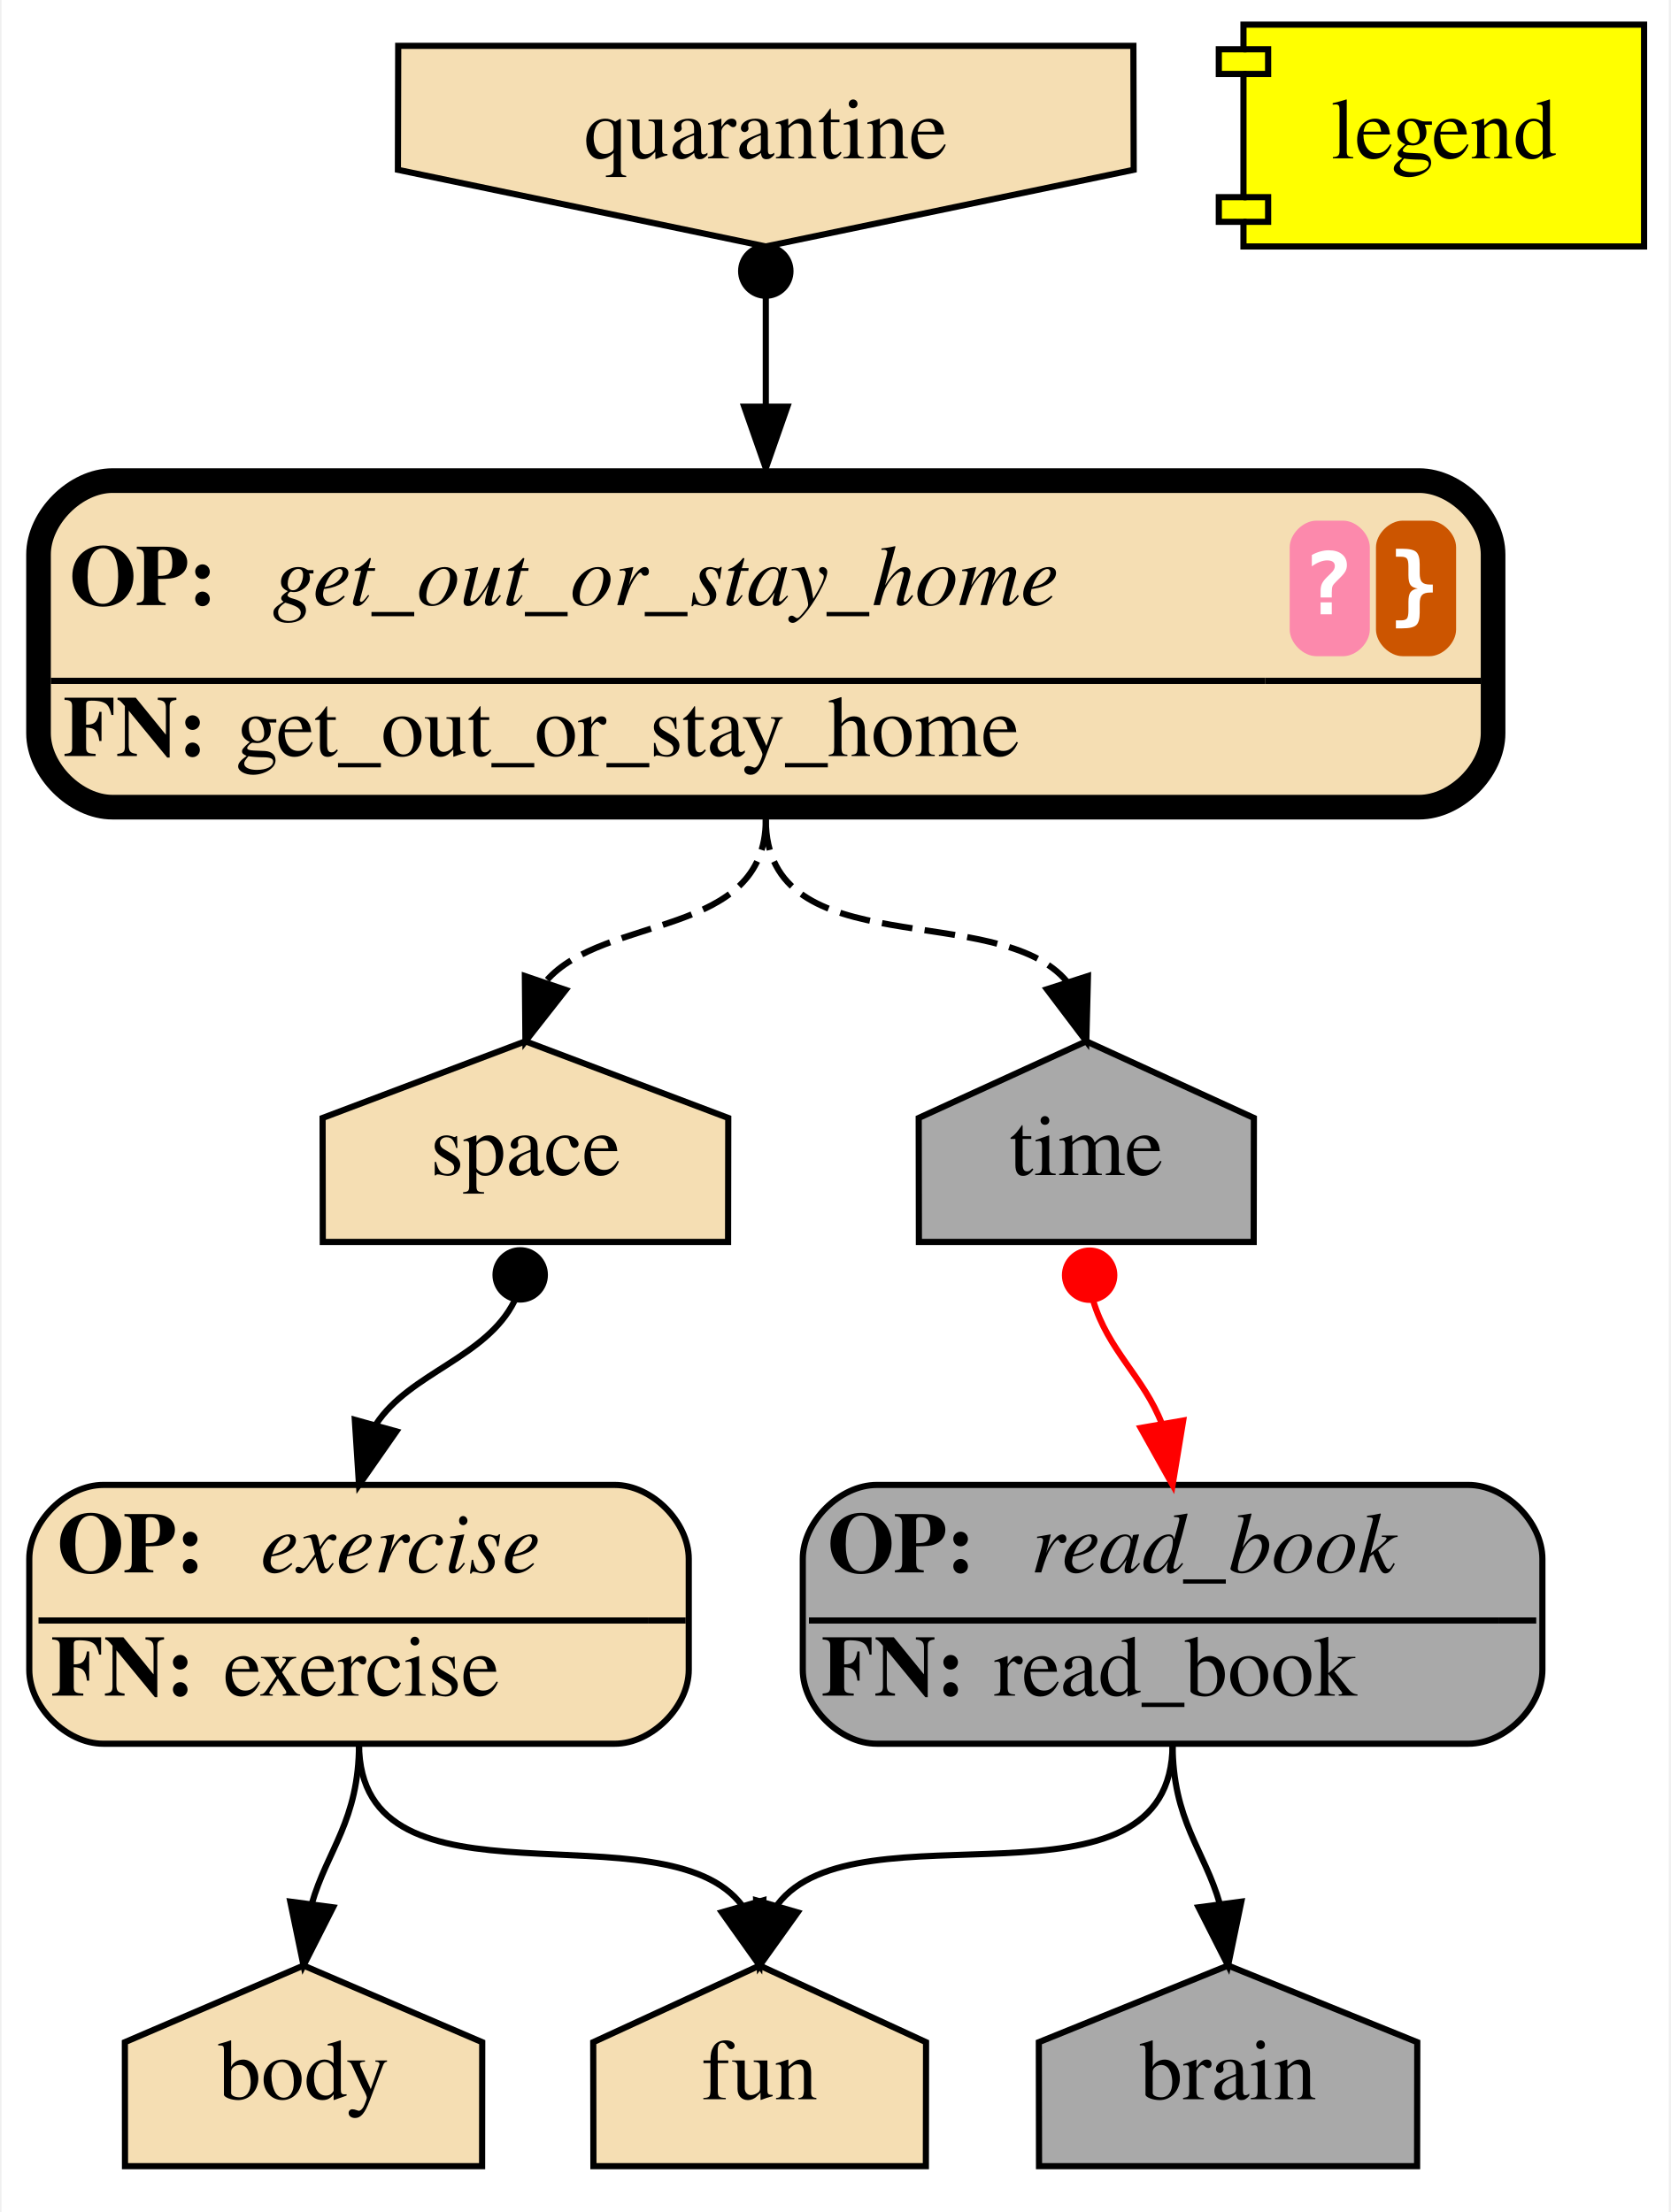
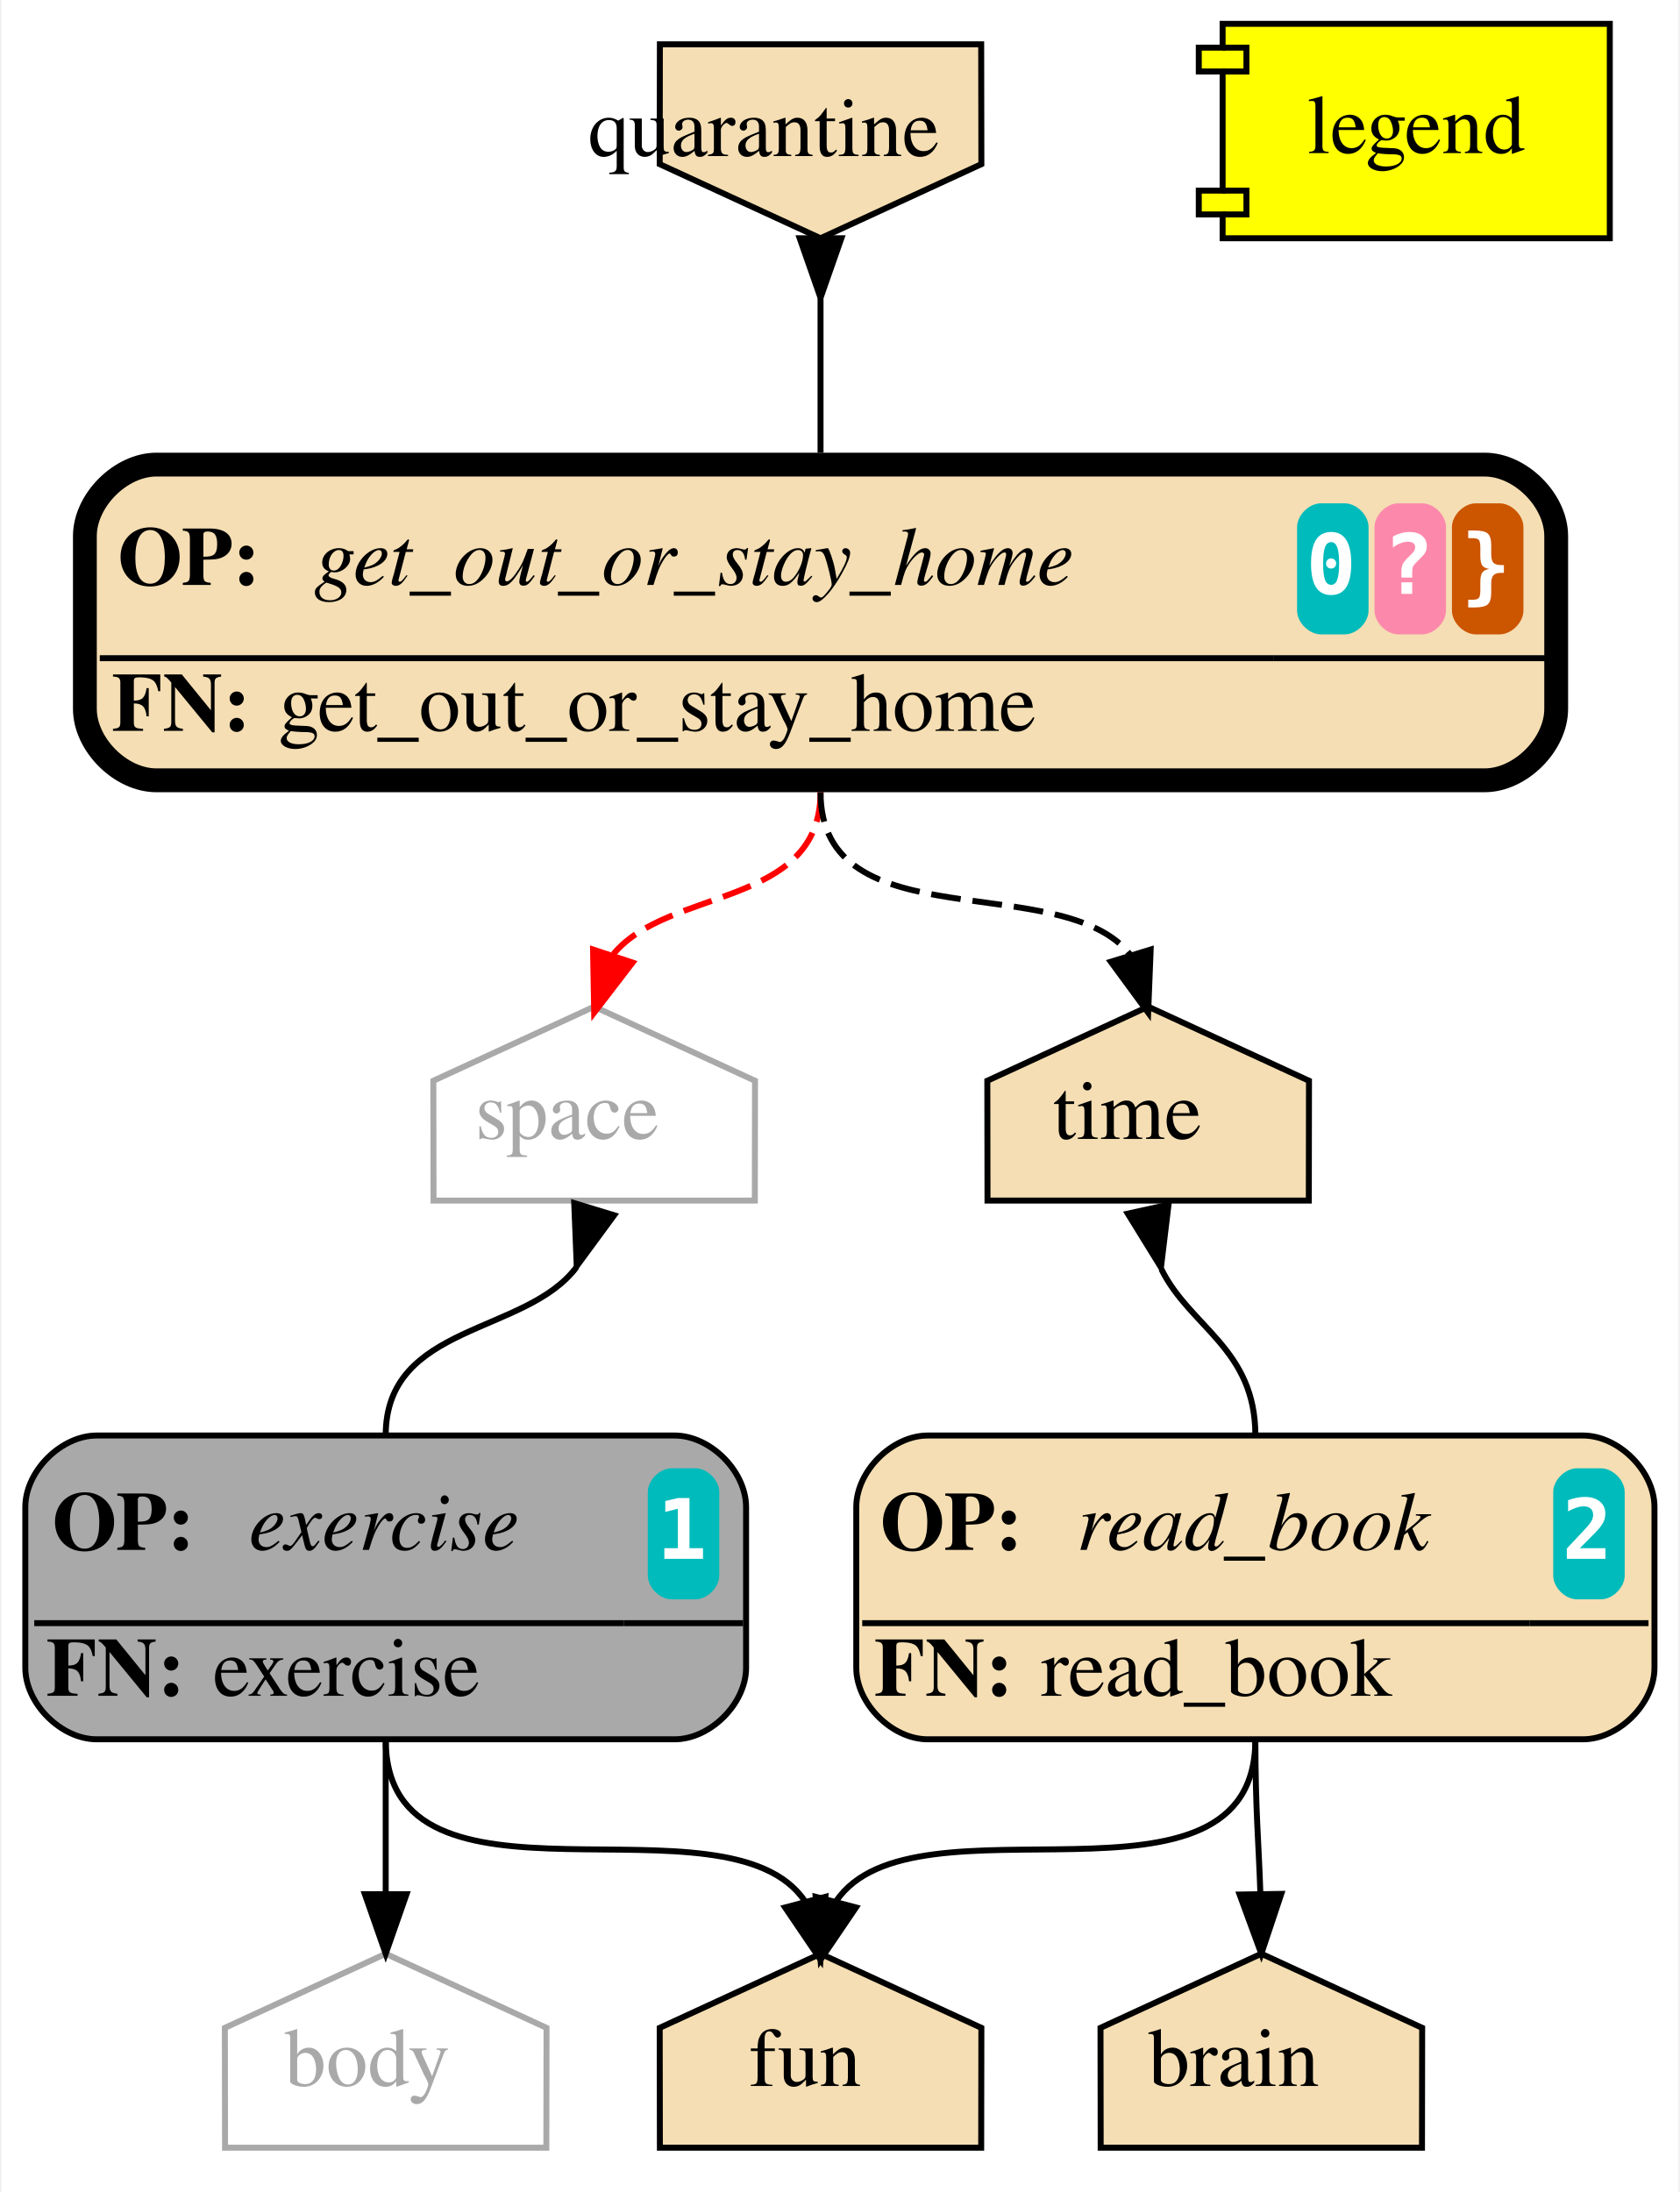
- <svg xmlns="http://www.w3.org/2000/svg" xmlns:xlink="http://www.w3.org/1999/xlink" width="271pt" height="359pt" viewBox="0.00 0.00 270.50 359.00">
-   <g id="graph0" class="graph" transform="scale(1 1) rotate(0) translate(4 355)">
-     <polygon fill="white" stroke="transparent" points="-4,4 -4,-355 266.5,-355 266.5,4 -4,4" />
+ <svg xmlns="http://www.w3.org/2000/svg" xmlns:xlink="http://www.w3.org/1999/xlink" width="282pt" height="368pt" viewBox="0.00 0.00 281.50 368.00">
+   <g id="graph0" class="graph" transform="scale(1 1) rotate(0) translate(4 364)">
+     <g id="a_graph0">
+       <a xlink:href="graphtik-pipelines--16.svg" target="_blank">
+         <polygon fill="white" stroke="transparent" points="-4,4 -4,-364 277.5,-364 277.5,4 -4,4" />
+       </a>
+     </g>
    <g id="node1" class="node">
      <g id="a_node1">
-         <a xlink:title="(bool) False">
-           <polygon fill="wheat" stroke="black" points="60.31,-327.44 120,-315 179.69,-327.44 179.64,-347.56 60.36,-347.56 60.31,-327.44" />
-           <text text-anchor="middle" x="120" y="-329.3" font-family="Times,serif" font-size="14.00">quarantine</text>
+         <a xlink:title="(input)&#10;(bool) True">
+           <polygon fill="wheat" stroke="black" points="106.5,-336.44 133.5,-324 160.5,-336.44 160.47,-356.56 106.53,-356.56 106.5,-336.44" />
+           <text text-anchor="start" x="94.5" y="-337.8" font-family="Times,serif" font-size="14.00">quarantine</text>
        </a>
      </g>
    </g>
    <g id="node2" class="node">
      <g id="a_node2">
        <a xlink:title="get_out_or_stay_home">
-           <path fill="wheat" stroke="transparent" d="M14,-224C14,-224 226,-224 226,-224 232,-224 238,-230 238,-236 238,-236 238,-265 238,-265 238,-271 232,-277 226,-277 226,-277 14,-277 14,-277 8,-277 2,-271 2,-265 2,-265 2,-236 2,-236 2,-230 8,-224 14,-224" />
+           <path fill="wheat" stroke="transparent" d="M22,-233C22,-233 245,-233 245,-233 251,-233 257,-239 257,-245 257,-245 257,-274 257,-274 257,-280 251,-286 245,-286 245,-286 22,-286 22,-286 16,-286 10,-280 10,-274 10,-274 10,-245 10,-245 10,-239 16,-233 22,-233" />
          <g id="a_node2_0">
-             <a xlink:title="FunctionalOperation?(name='get_out_or_stay_home', needs=['quarantine'], provides=['space', 'time'], fn{}='get_out_or_stay_home')" target="_top">
-               <polyline fill="none" stroke="black" points="4,-244.5 201,-244.5 " />
-               <text text-anchor="start" x="7" y="-256.8" font-family="Times,serif" font-weight="bold" font-size="14.00">OP:</text>
-               <text text-anchor="start" x="35" y="-256.8" font-family="Times,serif" font-size="14.00"> </text>
-               <text text-anchor="start" x="40" y="-256.8" font-family="Times,serif" font-style="italic" font-size="14.00">get_out_or_stay_home</text>
-             </a>
-           </g>
-           <polyline fill="none" stroke="black" points="201,-244.5 236,-244.5 " />
+             <a xlink:href="../reference.html#get_out_or_stay_home" xlink:title="FnOp?(name='get_out_or_stay_home', needs=['quarantine'], provides=['space', 'time'], fn{}='get_out_or_stay_home')" target="_top">
+               <polyline fill="none" stroke="black" points="12.5,-253.5 209.5,-253.5 " />
+               <text text-anchor="start" x="15.5" y="-265.8" font-family="Times,serif" font-weight="bold" font-size="14.00">OP:</text>
+               <text text-anchor="start" x="43.5" y="-265.8" font-family="Times,serif" font-size="14.00"> </text>
+               <text text-anchor="start" x="48.5" y="-265.8" font-family="Times,serif" font-style="italic" font-size="14.00">get_out_or_stay_home</text>
+             </a>
+           </g>
+           <polyline fill="none" stroke="black" points="209.5,-253.5 255.5,-253.5 " />
          <g id="a_node2_1">
+             <a xlink:title="step order" target="_blank">
+               <path fill="#00bbbb" stroke="transparent" d="M217.5,-257.5C217.5,-257.5 221.5,-257.5 221.5,-257.5 223.5,-257.5 225.5,-259.5 225.5,-261.5 225.5,-261.5 225.5,-275.5 225.5,-275.5 225.5,-277.5 223.5,-279.5 221.5,-279.5 221.5,-279.5 217.5,-279.5 217.5,-279.5 215.5,-279.5 213.5,-277.5 213.5,-275.5 213.5,-275.5 213.5,-261.5 213.5,-261.5 213.5,-259.5 215.5,-257.5 217.5,-257.5" />
+               <text text-anchor="start" x="215" y="-264.3" font-family="monospace" font-weight="bold" font-size="14.00" fill="white">0</text>
+             </a>
+           </g>
+           <g id="a_node2_2">
            <a xlink:href="https://graphtik.readthedocs.io/en/latest/arch.html#term-partial-outputs" xlink:title="rescheduled" target="_blank">
-               <path fill="#fc89ac" stroke="transparent" d="M209.33,-248.5C209.33,-248.5 213.67,-248.5 213.67,-248.5 215.83,-248.5 218,-250.67 218,-252.83 218,-252.83 218,-266.17 218,-266.17 218,-268.33 215.83,-270.5 213.67,-270.5 213.67,-270.5 209.33,-270.5 209.33,-270.5 207.17,-270.5 205,-268.33 205,-266.17 205,-266.17 205,-252.83 205,-252.83 205,-250.67 207.17,-248.5 209.33,-248.5" />
-               <text text-anchor="start" x="207" y="-255.3" font-family="monospace" font-weight="bold" font-size="14.00" fill="white">?</text>
-             </a>
-           </g>
-           <g id="a_node2_2">
-             <a xlink:href="https://graphtik.readthedocs.io/en/latest/arch.html#term-returns-dict" xlink:title="returns_dict" target="_blank">
-               <path fill="#cc5500" stroke="transparent" d="M223.33,-248.5C223.33,-248.5 227.67,-248.5 227.67,-248.5 229.83,-248.5 232,-250.67 232,-252.83 232,-252.83 232,-266.17 232,-266.17 232,-268.33 229.83,-270.5 227.67,-270.5 227.67,-270.5 223.33,-270.5 223.33,-270.5 221.17,-270.5 219,-268.33 219,-266.17 219,-266.17 219,-252.83 219,-252.83 219,-250.67 221.17,-248.5 223.33,-248.5" />
-               <text text-anchor="start" x="221" y="-255.3" font-family="monospace" font-weight="bold" font-size="14.00" fill="white">}</text>
+               <path fill="#fc89ac" stroke="transparent" d="M230.5,-257.5C230.5,-257.5 234.5,-257.5 234.5,-257.5 236.5,-257.5 238.5,-259.5 238.5,-261.5 238.5,-261.5 238.5,-275.5 238.5,-275.5 238.5,-277.5 236.5,-279.5 234.5,-279.5 234.5,-279.5 230.5,-279.5 230.5,-279.5 228.5,-279.5 226.5,-277.5 226.5,-275.5 226.5,-275.5 226.5,-261.5 226.5,-261.5 226.5,-259.5 228.5,-257.5 230.5,-257.5" />
+               <text text-anchor="start" x="228" y="-264.3" font-family="monospace" font-weight="bold" font-size="14.00" fill="white">?</text>
            </a>
          </g>
          <g id="a_node2_3">
-             <a xlink:href="../reference.html#get_out_or_stay_home" xlink:title="sol = pipeline(quarantine=False).plot('t.svg')" target="_top">
-               <text text-anchor="start" x="6" y="-232.3" font-family="Times,serif" font-weight="bold" font-size="14.00">FN:</text>
-               <text text-anchor="start" x="34" y="-232.3" font-family="Times,serif" font-size="14.00"> get_out_or_stay_home</text>
-             </a>
-           </g>
-           <path fill="none" stroke="black" stroke-width="4" d="M14,-224C14,-224 226,-224 226,-224 232,-224 238,-230 238,-236 238,-236 238,-265 238,-265 238,-271 232,-277 226,-277 226,-277 14,-277 14,-277 8,-277 2,-271 2,-265 2,-265 2,-236 2,-236 2,-230 8,-224 14,-224" />
+             <a xlink:href="https://graphtik.readthedocs.io/en/latest/arch.html#term-returns-dictionary" xlink:title="returns_dict" target="_blank">
+               <path fill="#cc5500" stroke="transparent" d="M243.5,-257.5C243.5,-257.5 247.5,-257.5 247.5,-257.5 249.5,-257.5 251.5,-259.5 251.5,-261.5 251.5,-261.5 251.5,-275.5 251.5,-275.5 251.5,-277.5 249.5,-279.5 247.5,-279.5 247.5,-279.5 243.5,-279.5 243.5,-279.5 241.5,-279.5 239.5,-277.5 239.5,-275.5 239.5,-275.5 239.5,-261.5 239.5,-261.5 239.5,-259.5 241.5,-257.5 243.5,-257.5" />
+               <text text-anchor="start" x="241" y="-264.3" font-family="monospace" font-weight="bold" font-size="14.00" fill="white">}</text>
+             </a>
+           </g>
+           <g id="a_node2_4">
+             <a xlink:href="../reference.html#get_out_or_stay_home" xlink:title="get_out_or_stay_home" target="_top">
+               <text text-anchor="start" x="14.5" y="-241.3" font-family="Times,serif" font-weight="bold" font-size="14.00">FN:</text>
+               <text text-anchor="start" x="42.5" y="-241.3" font-family="Times,serif" font-size="14.00"> get_out_or_stay_home</text>
+             </a>
+           </g>
+           <path fill="none" stroke="black" stroke-width="4" d="M22,-233C22,-233 245,-233 245,-233 251,-233 257,-239 257,-245 257,-245 257,-274 257,-274 257,-280 251,-286 245,-286 245,-286 22,-286 22,-286 16,-286 10,-280 10,-274 10,-274 10,-245 10,-245 10,-239 16,-233 22,-233" />
        </a>
      </g>
    </g>
    <g id="edge1" class="edge">
-       <path fill="none" stroke="black" d="M120,-306.82C120,-300.05 120,-295.53 120,-289.18" />
-       <ellipse fill="black" stroke="black" cx="120" cy="-311" rx="4" ry="4" />
-       <polygon fill="black" stroke="black" points="123.5,-289 120,-279 116.5,-289 123.5,-289" />
+       <path fill="none" stroke="black" d="M133.5,-313.88C133.5,-305.25 133.5,-300 133.5,-288" />
+       <polygon fill="black" stroke="black" points="130,-324 133.5,-314 137,-324 130,-324" />
    </g>
    <g id="node3" class="node">
      <g id="a_node3">
-         <a xlink:title="(str) around the block">
-           <polygon fill="wheat" stroke="black" points="113.91,-173.56 81,-186 48.09,-173.56 48.12,-153.44 113.88,-153.44 113.91,-173.56" />
-           <text text-anchor="middle" x="81" y="-164.3" font-family="Times,serif" font-size="14.00">space</text>
+         <a xlink:title="(output)&#10;(missing-optional or canceled)">
+           <polygon fill="none" stroke="#a9a9a9" points="122.5,-182.56 95.5,-195 68.5,-182.56 68.53,-162.44 122.47,-162.44 122.5,-182.56" />
+           <text text-anchor="start" x="75.5" y="-172.8" font-family="Times,serif" font-size="14.00" fill="#a9a9a9">space</text>
        </a>
      </g>
    </g>
    <g id="edge2" class="edge">
-       <path fill="none" stroke="black" stroke-dasharray="5,2" d="M120,-222C120,-202.65 93.76,-206.69 84.33,-195.75" />
-       <polygon fill="black" stroke="black" points="87.54,-194.34 81,-186 80.91,-196.59 87.54,-194.34" />
+       <path fill="none" stroke="Red" stroke-dasharray="5,2" d="M133.5,-231C133.5,-211.66 107.93,-215.02 98.74,-203.83" />
+       <polygon fill="Red" stroke="Red" points="101.95,-202.4 95.5,-194 95.31,-204.59 101.95,-202.4" />
    </g>
    <g id="node4" class="node">
      <g id="a_node4">
-         <a xlink:title="(canceled)">
-           <polygon fill="#a9a9a9" stroke="black" points="199.19,-173.56 172,-186 144.81,-173.56 144.84,-153.44 199.16,-153.44 199.19,-173.56" />
-           <text text-anchor="middle" x="172" y="-164.3" font-family="Times,serif" font-size="14.00">time</text>
+         <a xlink:title="(output)&#10;(str) 1h">
+           <polygon fill="wheat" stroke="black" points="215.5,-182.56 188.5,-195 161.5,-182.56 161.53,-162.44 215.47,-162.44 215.5,-182.56" />
+           <text text-anchor="start" x="172.5" y="-172.8" font-family="Times,serif" font-size="14.00">time</text>
        </a>
      </g>
    </g>
    <g id="edge3" class="edge">
-       <path fill="none" stroke="black" stroke-dasharray="5,2" d="M120,-222C120,-198.06 157.71,-209.17 168.9,-195.64" />
-       <polygon fill="black" stroke="black" points="172.27,-196.59 172,-186 165.61,-194.45 172.27,-196.59" />
+       <path fill="none" stroke="black" stroke-dasharray="5,2" d="M133.5,-231C133.5,-205.68 174.12,-218.31 185.54,-203.67" />
+       <polygon fill="black" stroke="black" points="188.92,-204.59 188.5,-194 182.23,-202.54 188.92,-204.59" />
    </g>
    <g id="node5" class="node">
      <g id="a_node5">
        <a xlink:title="exercise">
-           <path fill="wheat" stroke="transparent" d="M12.5,-72C12.5,-72 95.5,-72 95.5,-72 101.5,-72 107.5,-78 107.5,-84 107.5,-84 107.5,-102 107.5,-102 107.5,-108 101.5,-114 95.5,-114 95.5,-114 12.5,-114 12.5,-114 6.5,-114 0.5,-108 0.5,-102 0.5,-102 0.5,-84 0.5,-84 0.5,-78 6.5,-72 12.5,-72" />
-           <g id="a_node5_4">
-             <a xlink:title="FunctionalOperation(name='exercise', needs=['space'], provides=['fun', 'body'], fn='exercise')" target="_top">
-               <polyline fill="none" stroke="black" points="2,-92 101,-92 " />
-               <text text-anchor="start" x="5" y="-99.8" font-family="Times,serif" font-weight="bold" font-size="14.00">OP:</text>
-               <text text-anchor="start" x="33" y="-99.8" font-family="Times,serif" font-size="14.00"> </text>
-               <text text-anchor="start" x="38" y="-99.8" font-family="Times,serif" font-style="italic" font-size="14.00">exercise</text>
-             </a>
-           </g>
-           <polyline fill="none" stroke="black" points="101,-92 107,-92 " />
+           <path fill="#a9a9a9" stroke="transparent" d="M12,-72C12,-72 109,-72 109,-72 115,-72 121,-78 121,-84 121,-84 121,-111 121,-111 121,-117 115,-123 109,-123 109,-123 12,-123 12,-123 6,-123 0,-117 0,-111 0,-111 0,-84 0,-84 0,-78 6,-72 12,-72" />
          <g id="a_node5_5">
+             <a xlink:href="../reference.html#exercise" xlink:title="FnOp(name='exercise', needs=['space'], provides=['fun', 'body'], fn='exercise')" target="_top">
+               <polyline fill="none" stroke="black" points="1.5,-91.5 100.5,-91.5 " />
+               <text text-anchor="start" x="4.5" y="-103.8" font-family="Times,serif" font-weight="bold" font-size="14.00">OP:</text>
+               <text text-anchor="start" x="32.5" y="-103.8" font-family="Times,serif" font-size="14.00"> </text>
+               <text text-anchor="start" x="37.5" y="-103.8" font-family="Times,serif" font-style="italic" font-size="14.00">exercise</text>
+             </a>
+           </g>
+           <polyline fill="none" stroke="black" points="100.5,-91.5 120.5,-91.5 " />
+           <g id="a_node5_6">
+             <a xlink:title="step order" target="_blank">
+               <path fill="#00bbbb" stroke="transparent" d="M108.5,-95.5C108.5,-95.5 112.5,-95.5 112.5,-95.5 114.5,-95.5 116.5,-97.5 116.5,-99.5 116.5,-99.5 116.5,-113.5 116.5,-113.5 116.5,-115.5 114.5,-117.5 112.5,-117.5 112.5,-117.5 108.5,-117.5 108.5,-117.5 106.5,-117.5 104.5,-115.5 104.5,-113.5 104.5,-113.5 104.5,-99.5 104.5,-99.5 104.5,-97.5 106.5,-95.5 108.5,-95.5" />
+               <text text-anchor="start" x="106" y="-102.3" font-family="monospace" font-weight="bold" font-size="14.00" fill="white">1</text>
+             </a>
+           </g>
+           <g id="a_node5_7">
            <a xlink:href="../reference.html#exercise" xlink:title="exercise" target="_top">
-               <text text-anchor="start" x="4" y="-79.8" font-family="Times,serif" font-weight="bold" font-size="14.00">FN:</text>
-               <text text-anchor="start" x="32" y="-79.8" font-family="Times,serif" font-size="14.00"> exercise</text>
-             </a>
-           </g>
-           <path fill="none" stroke="black" d="M12.5,-72C12.5,-72 95.5,-72 95.5,-72 101.5,-72 107.5,-78 107.5,-84 107.5,-84 107.5,-102 107.5,-102 107.5,-108 101.5,-114 95.5,-114 95.5,-114 12.5,-114 12.5,-114 6.5,-114 0.5,-108 0.5,-102 0.5,-102 0.5,-84 0.5,-84 0.5,-78 6.5,-72 12.5,-72" />
+               <text text-anchor="start" x="3.5" y="-79.3" font-family="Times,serif" font-weight="bold" font-size="14.00">FN:</text>
+               <text text-anchor="start" x="31.5" y="-79.3" font-family="Times,serif" font-size="14.00"> exercise</text>
+             </a>
+           </g>
+           <path fill="none" stroke="black" d="M12,-72C12,-72 109,-72 109,-72 115,-72 121,-78 121,-84 121,-84 121,-111 121,-111 121,-117 115,-123 109,-123 109,-123 12,-123 12,-123 6,-123 0,-117 0,-111 0,-111 0,-84 0,-84 0,-78 6,-72 12,-72" />
        </a>
      </g>
    </g>
    <g id="edge4" class="edge">
-       <path fill="none" stroke="black" d="M79.23,-143.87C74.63,-134.6 62.28,-132.26 56.75,-123.83" />
-       <ellipse fill="black" stroke="black" cx="80.15" cy="-148.09" rx="4" ry="4" />
-       <polygon fill="black" stroke="black" points="60.06,-122.69 54,-114 53.32,-124.57 60.06,-122.69" />
+       <path fill="none" stroke="black" d="M92.52,-151.26C84.05,-139.89 60.5,-141.84 60.5,-123" />
+       <polygon fill="black" stroke="black" points="92.15,-162.02 92.57,-151.44 98.85,-159.98 92.15,-162.02" />
    </g>
    <g id="node8" class="node">
      <g id="a_node8">
        <a xlink:title="read_book">
-           <path fill="#a9a9a9" stroke="transparent" d="M138,-72C138,-72 234,-72 234,-72 240,-72 246,-78 246,-84 246,-84 246,-102 246,-102 246,-108 240,-114 234,-114 234,-114 138,-114 138,-114 132,-114 126,-108 126,-102 126,-102 126,-84 126,-84 126,-78 132,-72 138,-72" />
-           <g id="a_node8_6">
-             <a xlink:title="FunctionalOperation(name='read_book', needs=['time'], provides=['fun', 'brain'], fn='read_book')" target="_top">
-               <polyline fill="none" stroke="black" points="127,-92 239,-92 " />
-               <text text-anchor="start" x="130" y="-99.8" font-family="Times,serif" font-weight="bold" font-size="14.00">OP:</text>
-               <text text-anchor="start" x="158" y="-99.8" font-family="Times,serif" font-size="14.00"> </text>
-               <text text-anchor="start" x="163" y="-99.8" font-family="Times,serif" font-style="italic" font-size="14.00">read_book</text>
-             </a>
-           </g>
-           <polyline fill="none" stroke="black" points="239,-92 245,-92 " />
-           <g id="a_node8_7">
+           <path fill="wheat" stroke="transparent" d="M151.5,-72C151.5,-72 261.5,-72 261.5,-72 267.5,-72 273.5,-78 273.5,-84 273.5,-84 273.5,-111 273.5,-111 273.5,-117 267.5,-123 261.5,-123 261.5,-123 151.5,-123 151.5,-123 145.5,-123 139.5,-117 139.5,-111 139.5,-111 139.5,-84 139.5,-84 139.5,-78 145.5,-72 151.5,-72" />
+           <g id="a_node8_8">
+             <a xlink:href="../reference.html#read_book" xlink:title="FnOp(name='read_book', needs=['time'], provides=['fun', 'brain'], fn='read_book')" target="_top">
+               <polyline fill="none" stroke="black" points="140.5,-91.5 252.5,-91.5 " />
+               <text text-anchor="start" x="143.5" y="-103.8" font-family="Times,serif" font-weight="bold" font-size="14.00">OP:</text>
+               <text text-anchor="start" x="171.5" y="-103.8" font-family="Times,serif" font-size="14.00"> </text>
+               <text text-anchor="start" x="176.5" y="-103.8" font-family="Times,serif" font-style="italic" font-size="14.00">read_book</text>
+             </a>
+           </g>
+           <polyline fill="none" stroke="black" points="252.5,-91.5 272.5,-91.5 " />
+           <g id="a_node8_9">
+             <a xlink:title="step order" target="_blank">
+               <path fill="#00bbbb" stroke="transparent" d="M260.5,-95.5C260.5,-95.5 264.5,-95.5 264.5,-95.5 266.5,-95.5 268.5,-97.5 268.5,-99.5 268.5,-99.5 268.5,-113.5 268.5,-113.5 268.5,-115.5 266.5,-117.5 264.5,-117.5 264.5,-117.5 260.5,-117.5 260.5,-117.5 258.5,-117.5 256.5,-115.5 256.5,-113.5 256.5,-113.5 256.5,-99.5 256.5,-99.5 256.5,-97.5 258.5,-95.5 260.5,-95.5" />
+               <text text-anchor="start" x="258" y="-102.3" font-family="monospace" font-weight="bold" font-size="14.00" fill="white">2</text>
+             </a>
+           </g>
+           <g id="a_node8_10">
            <a xlink:href="../reference.html#read_book" xlink:title="read_book" target="_top">
-               <text text-anchor="start" x="129" y="-79.8" font-family="Times,serif" font-weight="bold" font-size="14.00">FN:</text>
-               <text text-anchor="start" x="157" y="-79.8" font-family="Times,serif" font-size="14.00"> read_book</text>
-             </a>
-           </g>
-           <path fill="none" stroke="black" d="M138,-72C138,-72 234,-72 234,-72 240,-72 246,-78 246,-84 246,-84 246,-102 246,-102 246,-108 240,-114 234,-114 234,-114 138,-114 138,-114 132,-114 126,-108 126,-102 126,-102 126,-84 126,-84 126,-78 132,-72 138,-72" />
+               <text text-anchor="start" x="142.5" y="-79.3" font-family="Times,serif" font-weight="bold" font-size="14.00">FN:</text>
+               <text text-anchor="start" x="170.5" y="-79.3" font-family="Times,serif" font-size="14.00"> read_book</text>
+             </a>
+           </g>
+           <path fill="none" stroke="black" d="M151.5,-72C151.5,-72 261.5,-72 261.5,-72 267.5,-72 273.5,-78 273.5,-84 273.5,-84 273.5,-111 273.5,-111 273.5,-117 267.5,-123 261.5,-123 261.5,-123 151.5,-123 151.5,-123 145.5,-123 139.5,-117 139.5,-111 139.5,-111 139.5,-84 139.5,-84 139.5,-78 145.5,-72 151.5,-72" />
        </a>
      </g>
    </g>
    <g id="edge5" class="edge">
-       <path fill="none" stroke="Red" d="M173.1,-143.97C175.52,-135.8 181.34,-131.5 184.27,-123.9" />
-       <ellipse fill="Red" stroke="Red" cx="172.54" cy="-148.04" rx="4" ry="4" />
-       <polygon fill="Red" stroke="Red" points="187.72,-124.45 186,-114 180.83,-123.25 187.72,-124.45" />
+       <path fill="none" stroke="black" d="M190.71,-150.95C195.51,-141.17 206.5,-137.6 206.5,-123" />
+       <polygon fill="black" stroke="black" points="185.08,-160.25 190.65,-151.23 191.92,-161.75 185.08,-160.25" />
    </g>
    <g id="node6" class="node">
      <g id="a_node6">
-         <a xlink:title="(str) refreshed">
-           <polygon fill="wheat" stroke="black" points="146,-23.56 119,-36 92,-23.56 92.03,-3.44 145.97,-3.44 146,-23.56" />
-           <text text-anchor="middle" x="119" y="-14.3" font-family="Times,serif" font-size="14.00">fun</text>
+         <a xlink:title="(output)&#10;(str) relaxed">
+           <polygon fill="wheat" stroke="black" points="160.5,-23.56 133.5,-36 106.5,-23.56 106.53,-3.44 160.47,-3.44 160.5,-23.56" />
+           <text text-anchor="start" x="121.5" y="-13.8" font-family="Times,serif" font-size="14.00">fun</text>
        </a>
      </g>
    </g>
    <g id="edge6" class="edge">
-       <path fill="none" stroke="black" d="M54,-72C54,-43.1 103.77,-62.5 116.21,-45.67" />
-       <polygon fill="black" stroke="black" points="119.59,-46.58 119,-36 112.86,-44.64 119.59,-46.58" />
+       <path fill="none" stroke="black" d="M60.5,-72C60.5,-39.75 117.9,-64.2 130.9,-44.79" />
+       <polygon fill="black" stroke="black" points="134.32,-45.56 133.5,-35 127.55,-43.77 134.32,-45.56" />
    </g>
    <g id="node7" class="node">
      <g id="a_node7">
-         <a xlink:title="(str) strong feet">
-           <polygon fill="wheat" stroke="black" points="73.99,-23.56 45,-36 16.01,-23.56 16.03,-3.44 73.97,-3.44 73.99,-23.56" />
-           <text text-anchor="middle" x="45" y="-14.3" font-family="Times,serif" font-size="14.00">body</text>
+         <a xlink:title="(output)&#10;(missing-optional or canceled)">
+           <polygon fill="none" stroke="#a9a9a9" points="87.5,-23.56 60.5,-36 33.5,-23.56 33.53,-3.44 87.47,-3.44 87.5,-23.56" />
+           <text text-anchor="start" x="43.5" y="-13.8" font-family="Times,serif" font-size="14.00" fill="#a9a9a9">body</text>
        </a>
      </g>
    </g>
    <g id="edge7" class="edge">
-       <path fill="none" stroke="black" d="M54,-72C54,-59.5 48.83,-54.74 46.33,-45.99" />
-       <polygon fill="black" stroke="black" points="49.79,-45.45 45,-36 42.85,-46.37 49.79,-45.45" />
+       <path fill="none" stroke="black" d="M60.5,-72C60.5,-60 60.5,-54.75 60.5,-46.12" />
+       <polygon fill="black" stroke="black" points="64,-46 60.5,-36 57,-46 64,-46" />
    </g>
    <g id="edge8" class="edge">
-       <path fill="none" stroke="black" d="M186,-72C186,-42.42 134.7,-62.92 121.88,-45.87" />
-       <polygon fill="black" stroke="black" points="125.16,-44.62 119,-36 118.44,-46.58 125.16,-44.62" />
+       <path fill="none" stroke="black" d="M206.5,-72C206.5,-39.75 149.1,-64.2 136.1,-44.79" />
+       <polygon fill="black" stroke="black" points="139.45,-43.77 133.5,-35 132.68,-45.56 139.45,-43.77" />
    </g>
    <g id="node9" class="node">
      <g id="a_node9">
-         <a xlink:title="(canceled)">
-           <polygon fill="#a9a9a9" stroke="black" points="225.7,-23.56 195,-36 164.3,-23.56 164.33,-3.44 225.67,-3.44 225.7,-23.56" />
-           <text text-anchor="middle" x="195" y="-14.3" font-family="Times,serif" font-size="14.00">brain</text>
+         <a xlink:title="(output)&#10;(str) popular physics">
+           <polygon fill="wheat" stroke="black" points="234.5,-23.56 207.5,-36 180.5,-23.56 180.53,-3.44 234.47,-3.44 234.5,-23.56" />
+           <text text-anchor="start" x="188.5" y="-13.8" font-family="Times,serif" font-size="14.00">brain</text>
        </a>
      </g>
    </g>
    <g id="edge9" class="edge">
-       <path fill="none" stroke="black" d="M186,-72C186,-59.5 191.17,-54.74 193.67,-45.99" />
-       <polygon fill="black" stroke="black" points="197.15,-46.37 195,-36 190.21,-45.45 197.15,-46.37" />
+       <path fill="none" stroke="black" d="M206.5,-72C206.5,-60 207.06,-54.75 207.34,-46.13" />
+       <polygon fill="black" stroke="black" points="210.85,-46.05 207.5,-36 203.85,-45.94 210.85,-46.05" />
    </g>
    <g id="node10" class="node">
      <g id="a_node10">
        <a xlink:href="https://graphtik.readthedocs.io/en/latest/_images/GraphtikLegend.svg" xlink:title="legend" target="_blank">
-           <polygon fill="yellow" stroke="black" points="262.5,-351 197.5,-351 197.5,-347 193.5,-347 193.5,-343 197.5,-343 197.5,-323 193.5,-323 193.5,-319 197.5,-319 197.5,-315 262.5,-315 262.5,-351" />
-           <polyline fill="none" stroke="black" points="197.5,-347 201.5,-347 201.5,-343 197.5,-343 " />
-           <polyline fill="none" stroke="black" points="197.5,-323 201.5,-323 201.5,-319 197.5,-319 " />
-           <text text-anchor="middle" x="230" y="-329.3" font-family="Times,serif" font-size="14.00">legend</text>
+           <polygon fill="yellow" stroke="black" points="266,-360 201,-360 201,-356 197,-356 197,-352 201,-352 201,-332 197,-332 197,-328 201,-328 201,-324 266,-324 266,-360" />
+           <polyline fill="none" stroke="black" points="201,-356 205,-356 205,-352 201,-352 " />
+           <polyline fill="none" stroke="black" points="201,-332 205,-332 205,-328 201,-328 " />
+           <text text-anchor="middle" x="233.5" y="-338.3" font-family="Times,serif" font-size="14.00">legend</text>
        </a>
      </g>
    </g>
  </g>
</svg>
